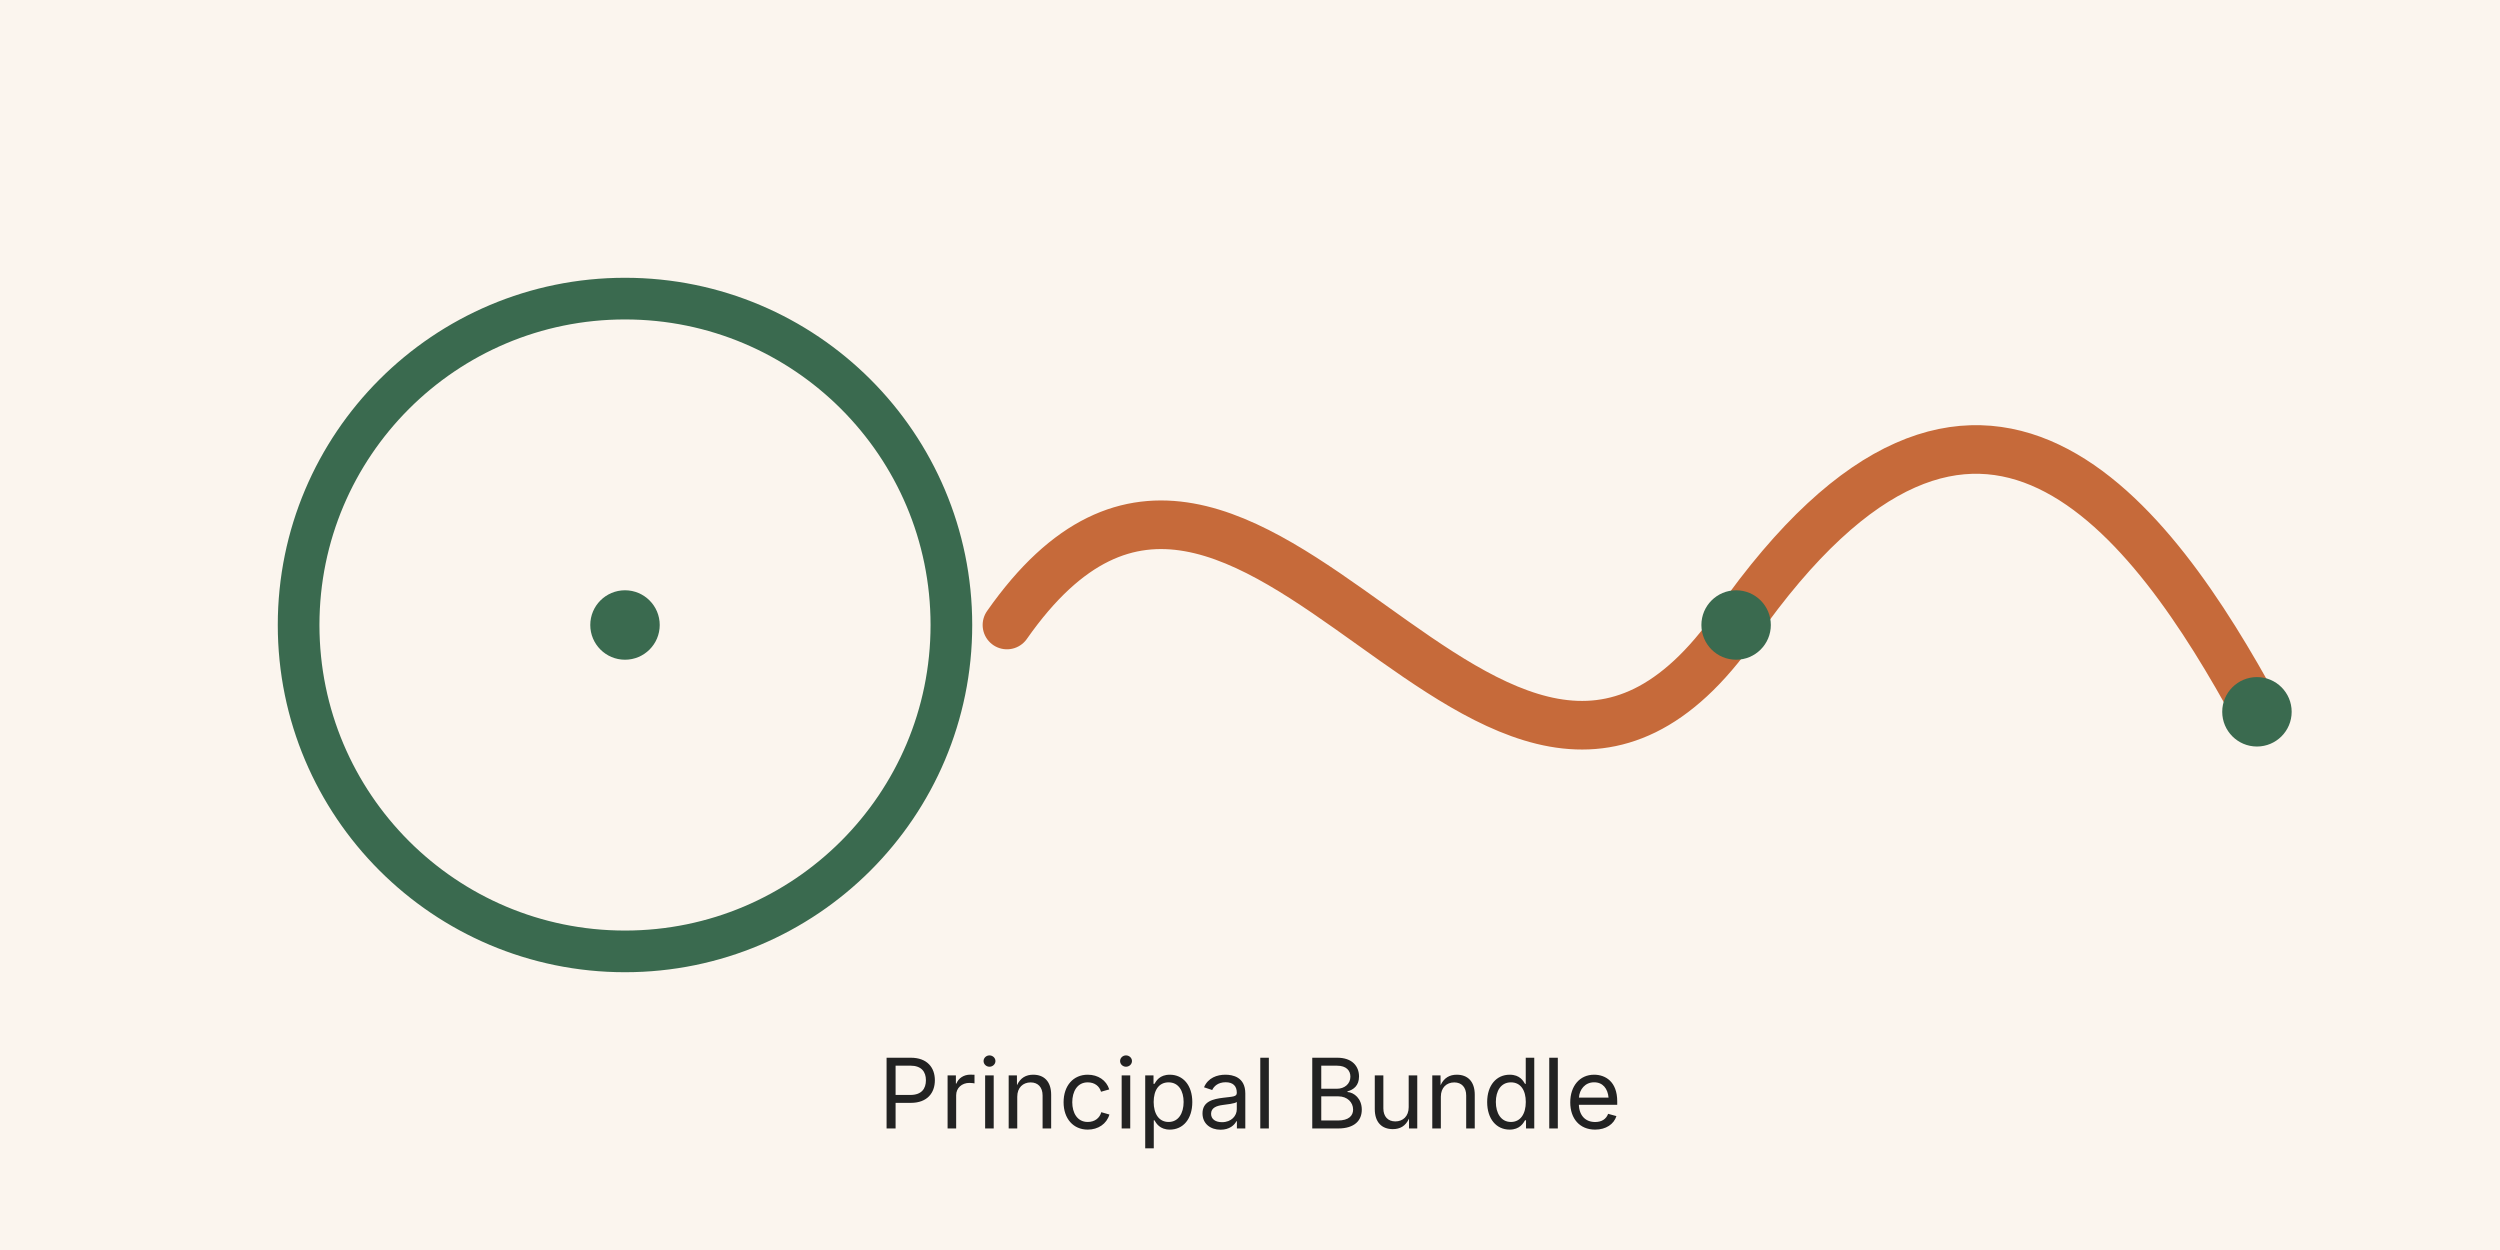
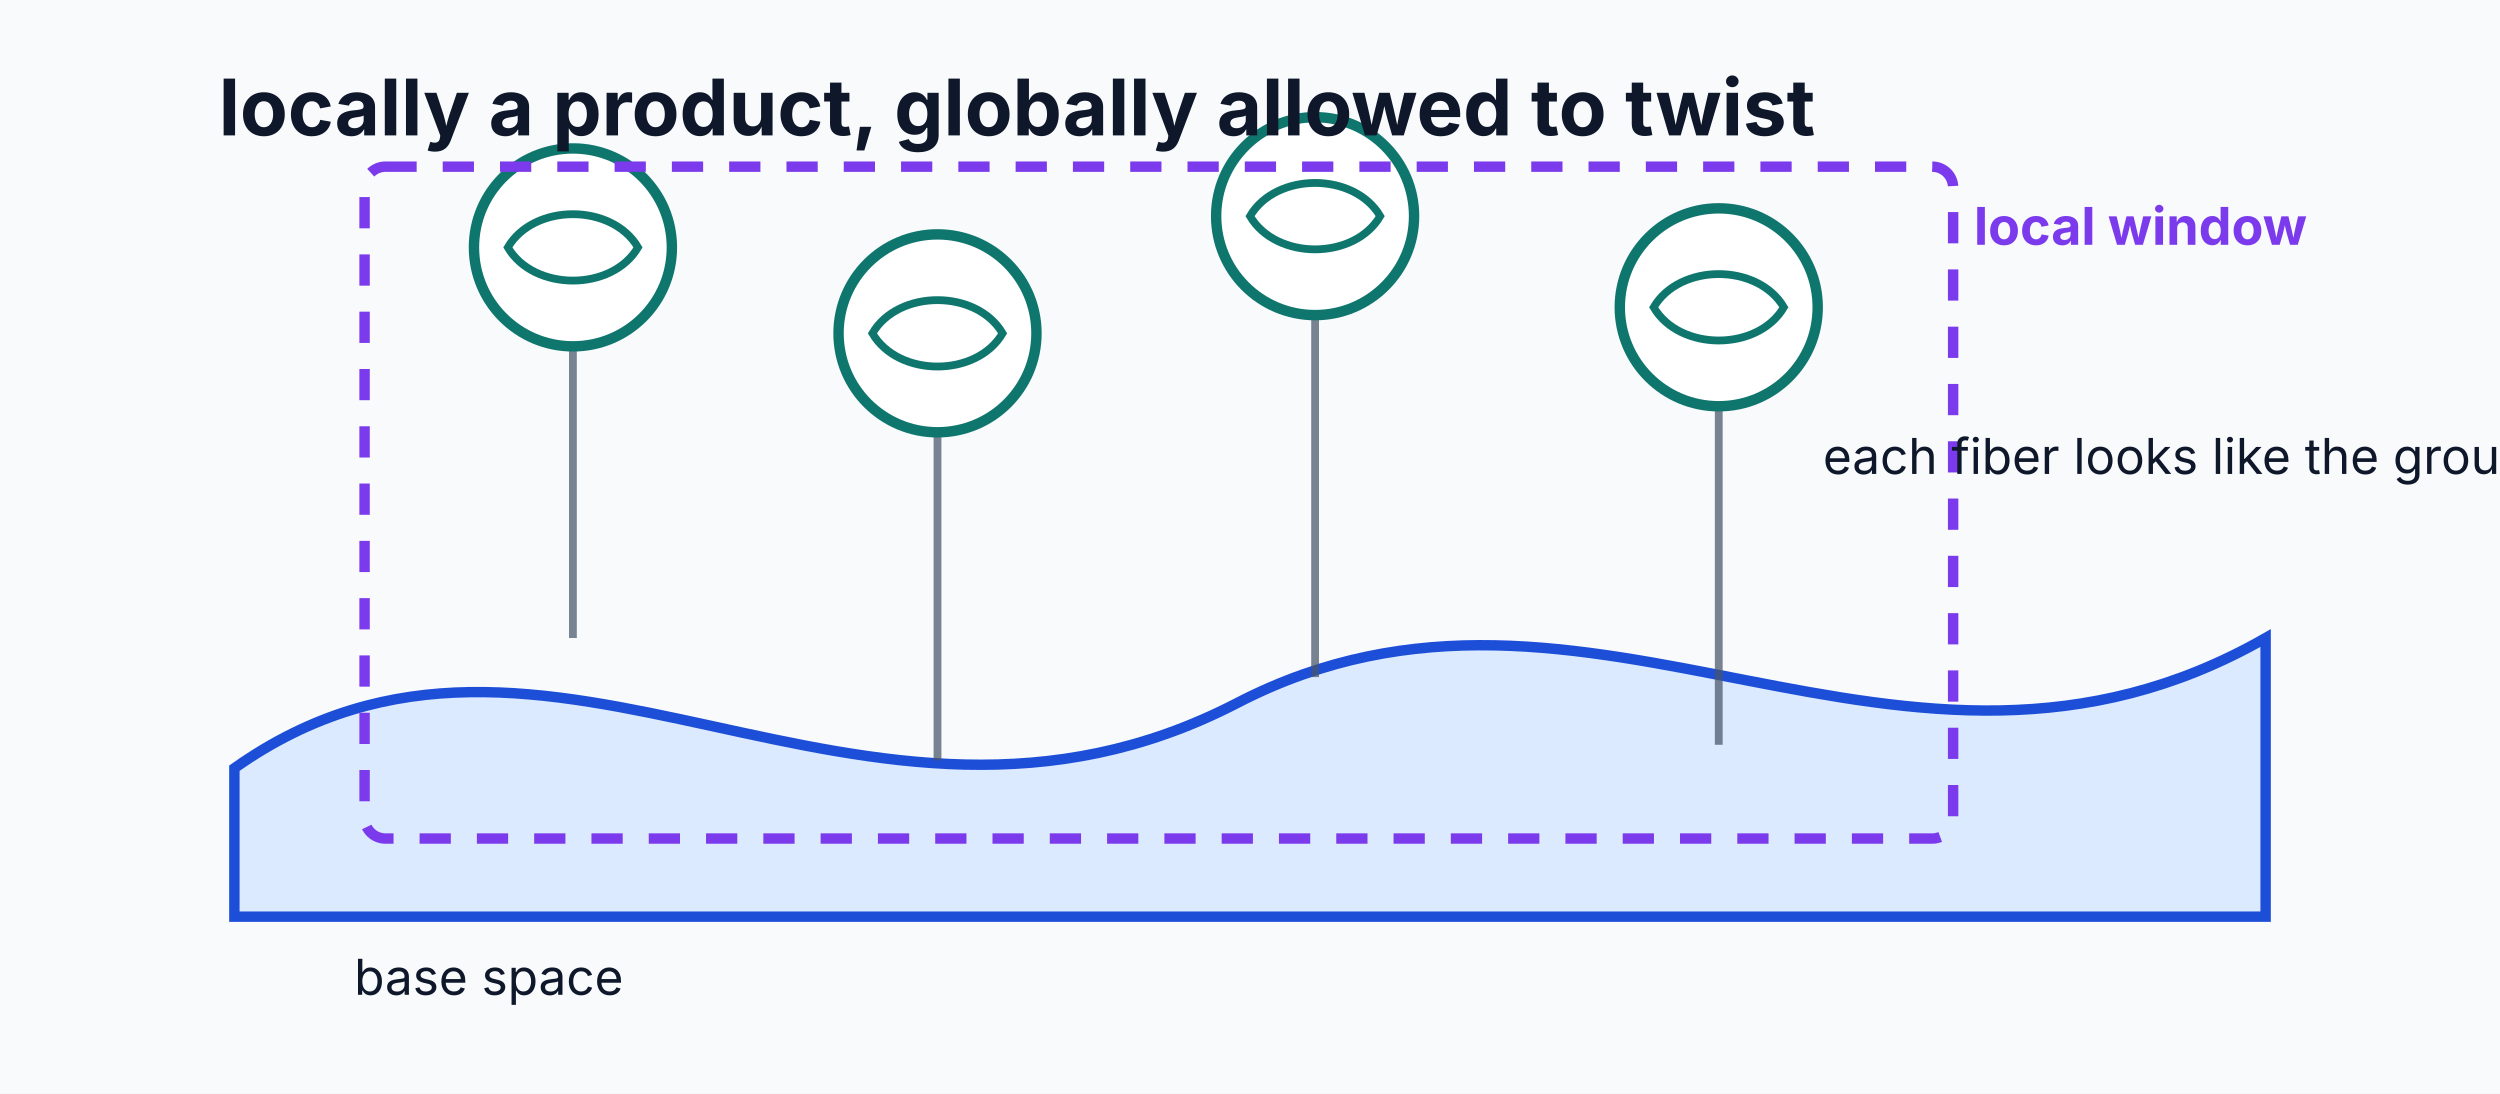
- <svg xmlns="http://www.w3.org/2000/svg" viewBox="0 0 720 360" role="img" aria-labelledby="title desc">
-   <rect width="720" height="360" fill="#fbf5ee" />
-   <circle cx="180" cy="180" r="94" fill="none" stroke="#3a6a4f" stroke-width="12" />
-   <path d="M290 180 C360 80 430 280 500 180 S620 150 650 205" fill="none" stroke="#c66a3a" stroke-width="14" stroke-linecap="round" />
-   <g fill="#3a6a4f">
-     <circle cx="180" cy="180" r="10" />
-     <circle cx="500" cy="180" r="10" />
-     <circle cx="650" cy="205" r="10" />
+ <svg xmlns="http://www.w3.org/2000/svg" viewBox="0 0 960 420" role="img" aria-labelledby="title desc">
+   <rect width="960" height="420" fill="#f8fafc" />
+   <path d="M90 295 C210 210 330 345 475 270 C610 200 730 325 870 245 L870 352 L90 352 Z" fill="#dbeafe" stroke="#1d4ed8" stroke-width="4" />
+   <g stroke="#475569" stroke-width="3" opacity="0.72">
+     <path d="M220 245 V95" />
+     <path d="M360 292 V128" />
+     <path d="M505 260 V83" />
+     <path d="M660 286 V118" />
  </g>
-   <text x="360" y="325" text-anchor="middle" font-family="Inter, Arial, sans-serif" font-size="28" fill="#222">Principal Bundle</text>
+   <g fill="#ffffff" stroke="#0f766e" stroke-width="4">
+     <circle cx="220" cy="95" r="38" />
+     <circle cx="360" cy="128" r="38" />
+     <circle cx="505" cy="83" r="38" />
+     <circle cx="660" cy="118" r="38" />
+   </g>
+   <g fill="none" stroke="#0f766e" stroke-width="3">
+     <path d="M195 95 C205 78 235 78 245 95 C235 112 205 112 195 95 Z" />
+     <path d="M335 128 C345 111 375 111 385 128 C375 145 345 145 335 128 Z" />
+     <path d="M480 83 C490 66 520 66 530 83 C520 100 490 100 480 83 Z" />
+     <path d="M635 118 C645 101 675 101 685 118 C675 135 645 135 635 118 Z" />
+   </g>
+   <rect x="140" y="64" width="610" height="258" rx="8" fill="none" stroke="#7c3aed" stroke-width="4" stroke-dasharray="12 10" />
+   <g font-family="Inter, Arial, sans-serif" fill="#0f172a">
+     <text x="84" y="52" font-size="30" font-weight="700">locally a product, globally allowed to twist</text>
+     <text x="758" y="94" font-size="20" font-weight="700" fill="#7c3aed">local window</text>
+     <text x="136" y="382" font-size="19">base space</text>
+     <text x="700" y="182" font-size="19">each fiber looks like the group G</text>
+   </g>
</svg>
